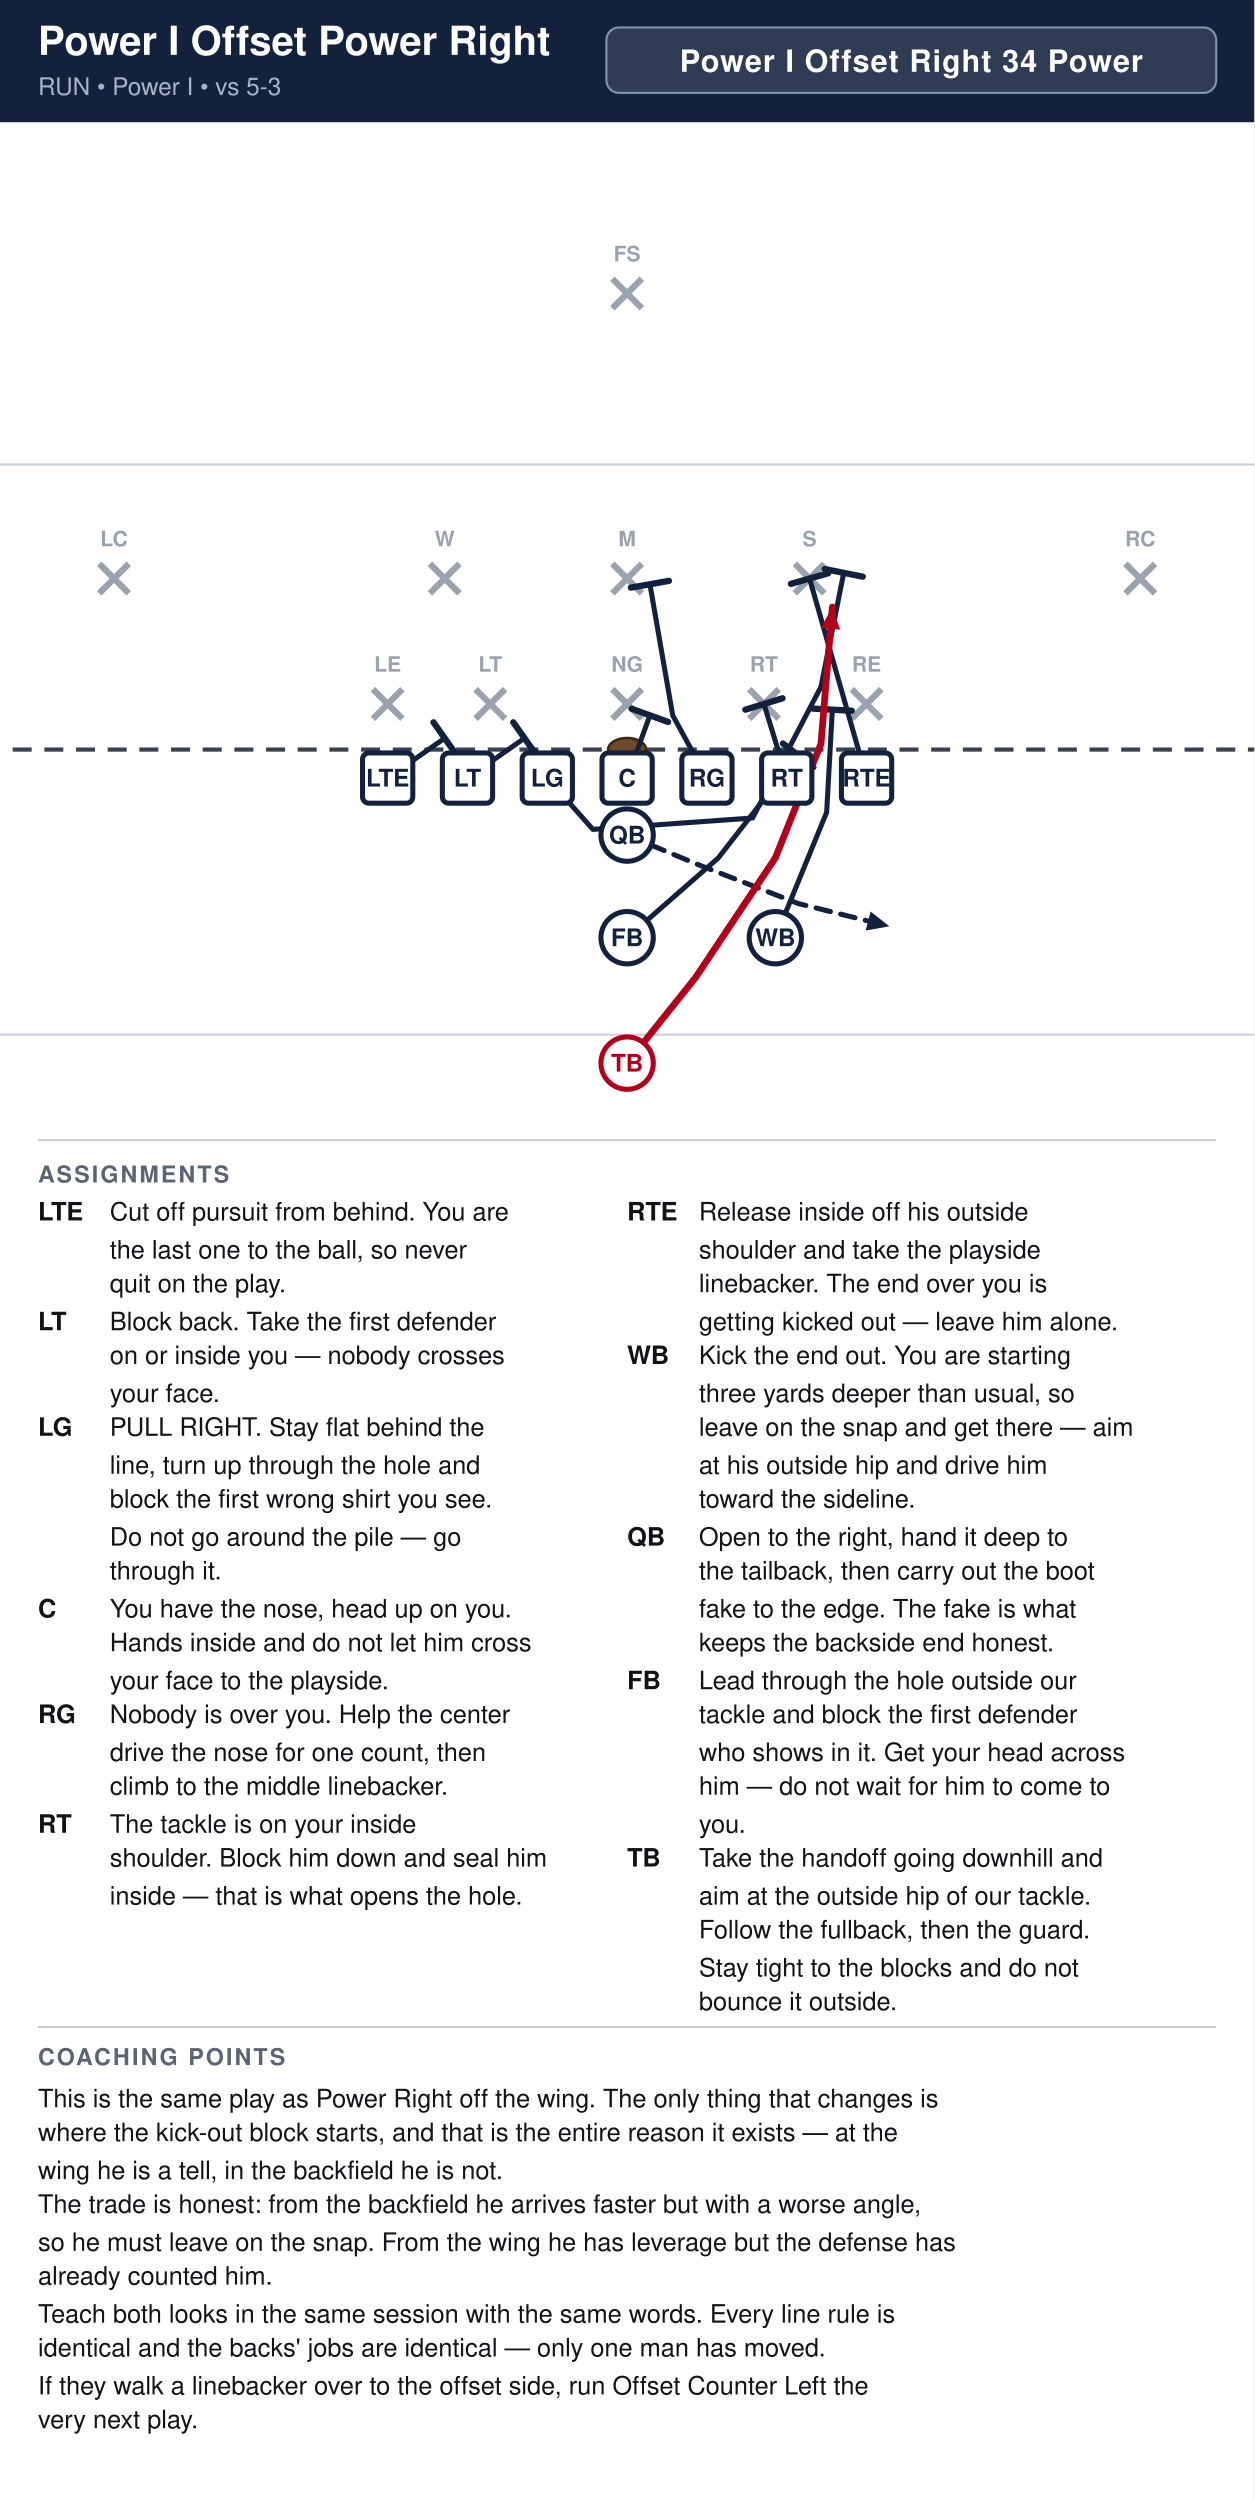
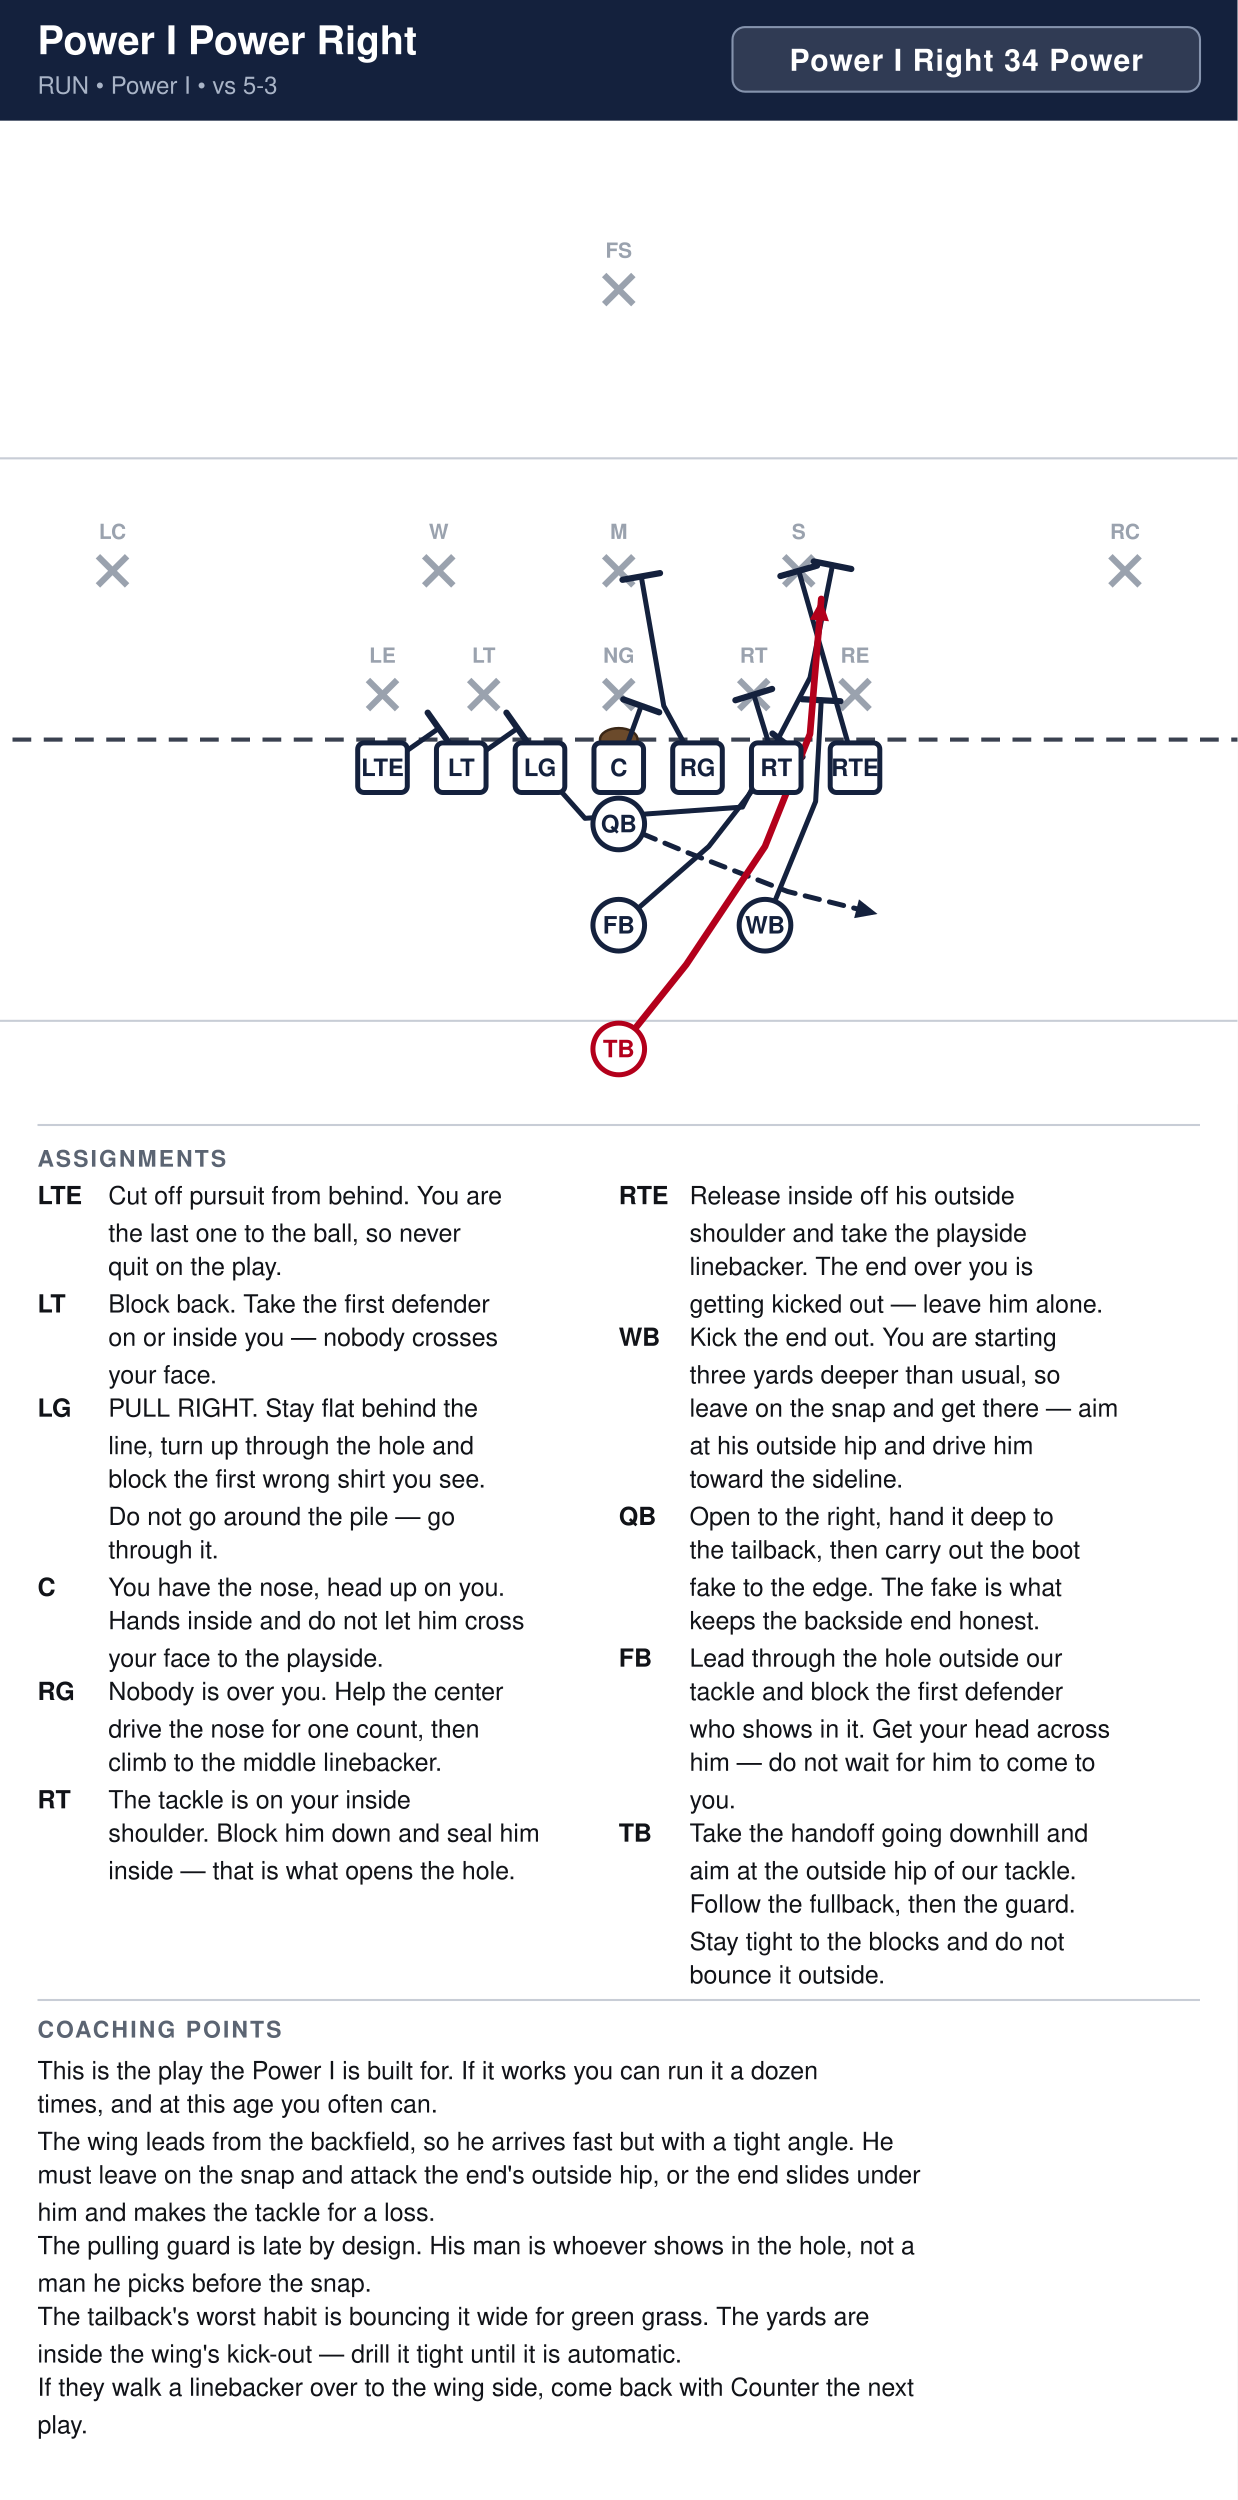
- <svg xmlns="http://www.w3.org/2000/svg" width="594" height="1184" viewBox="0 0 594 1184" font-family="Segoe UI, Helvetica, Arial, sans-serif">
+ <svg xmlns="http://www.w3.org/2000/svg" width="594" height="1200" viewBox="0 0 594 1200" font-family="Segoe UI, Helvetica, Arial, sans-serif">
  <rect width="100%" height="100%" fill="#ffffff" />
  <rect x="0" y="0" width="594" height="58" fill="#14213d" />
-   <text x="18" y="26" font-size="19" font-weight="700" fill="#ffffff">Power I Offset Power Right</text>
+   <text x="18" y="26" font-size="19" font-weight="700" fill="#ffffff">Power I Power Right</text>
  <text x="18" y="45" font-size="11.5" fill="#a9b4c7">RUN  •  Power I  •  vs 5-3</text>
-   <rect x="287.2" y="13" width="288.8" height="31" rx="6" fill="#ffffff" fill-opacity="0.12" stroke="#8593ad" stroke-width="1" />
-   <text x="431.6" y="34" text-anchor="middle" font-size="14.5" font-weight="700" fill="#ffffff" letter-spacing="0.5">Power I Offset Right 34 Power</text>
+   <rect x="351.6" y="13" width="224.4" height="31" rx="6" fill="#ffffff" fill-opacity="0.12" stroke="#8593ad" stroke-width="1" />
+   <text x="463.8" y="34" text-anchor="middle" font-size="14.5" font-weight="700" fill="#ffffff" letter-spacing="0.5">Power I Right 34 Power</text>
  <clipPath id="fieldclip">
    <rect x="0" y="58" width="594" height="472" />
  </clipPath>
  <g clip-path="url(#fieldclip)">
    <g transform="translate(-54.0,31.0)">
      <rect x="0" y="0" width="702" height="513" fill="#ffffff" />
      <line x1="0" y1="459.0" x2="702" y2="459.0" stroke="#c8cdd6" stroke-width="1" />
      <line x1="0" y1="189.0" x2="702" y2="189.0" stroke="#c8cdd6" stroke-width="1" />
      <line x1="0" y1="324.0" x2="702" y2="324.0" stroke="#3a4150" stroke-width="2" stroke-dasharray="9 6" />
      <ellipse cx="351.0" cy="324.0" rx="9" ry="5.5" fill="#6b4a2b" stroke="#3a2716" stroke-width="1.2" />
      <line x1="230.6" y1="295.4" x2="244.6" y2="309.4" stroke="#9aa2ae" stroke-width="3" />
      <line x1="244.6" y1="295.4" x2="230.6" y2="309.4" stroke="#9aa2ae" stroke-width="3" />
      <text x="237.6" y="287.1" text-anchor="middle" font-size="10" fill="#9aa2ae" font-weight="600">LE</text>
      <line x1="279.2" y1="295.4" x2="293.2" y2="309.4" stroke="#9aa2ae" stroke-width="3" />
      <line x1="293.2" y1="295.4" x2="279.2" y2="309.4" stroke="#9aa2ae" stroke-width="3" />
      <text x="286.2" y="287.1" text-anchor="middle" font-size="10" fill="#9aa2ae" font-weight="600">LT</text>
      <line x1="344.0" y1="295.4" x2="358.0" y2="309.4" stroke="#9aa2ae" stroke-width="3" />
      <line x1="358.0" y1="295.4" x2="344.0" y2="309.4" stroke="#9aa2ae" stroke-width="3" />
      <text x="351.0" y="287.1" text-anchor="middle" font-size="10" fill="#9aa2ae" font-weight="600">NG</text>
      <line x1="408.8" y1="295.4" x2="422.8" y2="309.4" stroke="#9aa2ae" stroke-width="3" />
      <line x1="422.8" y1="295.4" x2="408.8" y2="309.4" stroke="#9aa2ae" stroke-width="3" />
      <text x="415.8" y="287.1" text-anchor="middle" font-size="10" fill="#9aa2ae" font-weight="600">RT</text>
      <line x1="457.4" y1="295.4" x2="471.4" y2="309.4" stroke="#9aa2ae" stroke-width="3" />
      <line x1="471.4" y1="295.4" x2="457.4" y2="309.4" stroke="#9aa2ae" stroke-width="3" />
      <text x="464.4" y="287.1" text-anchor="middle" font-size="10" fill="#9aa2ae" font-weight="600">RE</text>
      <line x1="257.6" y1="236.0" x2="271.6" y2="250.0" stroke="#9aa2ae" stroke-width="3" />
      <line x1="271.6" y1="236.0" x2="257.6" y2="250.0" stroke="#9aa2ae" stroke-width="3" />
      <text x="264.6" y="227.7" text-anchor="middle" font-size="10" fill="#9aa2ae" font-weight="600">W</text>
      <line x1="344.0" y1="236.0" x2="358.0" y2="250.0" stroke="#9aa2ae" stroke-width="3" />
      <line x1="358.0" y1="236.0" x2="344.0" y2="250.0" stroke="#9aa2ae" stroke-width="3" />
      <text x="351.0" y="227.7" text-anchor="middle" font-size="10" fill="#9aa2ae" font-weight="600">M</text>
      <line x1="430.4" y1="236.0" x2="444.4" y2="250.0" stroke="#9aa2ae" stroke-width="3" />
      <line x1="444.4" y1="236.0" x2="430.4" y2="250.0" stroke="#9aa2ae" stroke-width="3" />
      <text x="437.4" y="227.7" text-anchor="middle" font-size="10" fill="#9aa2ae" font-weight="600">S</text>
      <line x1="101.0" y1="236.0" x2="115.0" y2="250.0" stroke="#9aa2ae" stroke-width="3" />
      <line x1="115.0" y1="236.0" x2="101.0" y2="250.0" stroke="#9aa2ae" stroke-width="3" />
      <text x="108.0" y="227.7" text-anchor="middle" font-size="10" fill="#9aa2ae" font-weight="600">LC</text>
      <line x1="587.0" y1="236.0" x2="601.0" y2="250.0" stroke="#9aa2ae" stroke-width="3" />
      <line x1="601.0" y1="236.0" x2="587.0" y2="250.0" stroke="#9aa2ae" stroke-width="3" />
      <text x="594.0" y="227.7" text-anchor="middle" font-size="10" fill="#9aa2ae" font-weight="600">RC</text>
      <line x1="344.0" y1="101.0" x2="358.0" y2="115.0" stroke="#9aa2ae" stroke-width="3" />
      <line x1="358.0" y1="101.0" x2="344.0" y2="115.0" stroke="#9aa2ae" stroke-width="3" />
      <text x="351.0" y="92.7" text-anchor="middle" font-size="10" fill="#9aa2ae" font-weight="600">FS</text>
      <path d="M237.6,337.5 L264.6,318.6" fill="none" stroke="#14213d" stroke-width="2.4" stroke-linecap="round" stroke-linejoin="round" />
      <line x1="259.3" y1="311.1" x2="269.9" y2="326.1" stroke="#14213d" stroke-width="3.0" stroke-linecap="round" />
      <path d="M275.4,337.5 L302.4,318.6" fill="none" stroke="#14213d" stroke-width="2.4" stroke-linecap="round" stroke-linejoin="round" />
      <line x1="297.1" y1="311.1" x2="307.7" y2="326.1" stroke="#14213d" stroke-width="3.0" stroke-linecap="round" />
      <path d="M313.2,337.5 L334.8,361.8 L410.4,356.4 L442.8,294.3 L453.6,240.3" fill="none" stroke="#14213d" stroke-width="2.4" stroke-linecap="round" stroke-linejoin="round" />
      <line x1="444.6" y1="238.5" x2="462.6" y2="242.1" stroke="#14213d" stroke-width="3.0" stroke-linecap="round" />
      <path d="M351.0,337.5 L361.8,307.8" fill="none" stroke="#14213d" stroke-width="2.4" stroke-linecap="round" stroke-linejoin="round" />
      <line x1="353.2" y1="304.7" x2="370.4" y2="310.9" stroke="#14213d" stroke-width="3.0" stroke-linecap="round" />
      <path d="M388.8,337.5 L372.6,307.8 L361.8,245.7" fill="none" stroke="#14213d" stroke-width="2.4" stroke-linecap="round" stroke-linejoin="round" />
      <line x1="352.8" y1="247.3" x2="370.8" y2="244.1" stroke="#14213d" stroke-width="3.0" stroke-linecap="round" />
      <path d="M426.6,337.5 L415.8,302.4" fill="none" stroke="#14213d" stroke-width="2.4" stroke-linecap="round" stroke-linejoin="round" />
      <line x1="407.0" y1="305.1" x2="424.6" y2="299.7" stroke="#14213d" stroke-width="3.0" stroke-linecap="round" />
      <path d="M464.4,337.5 L437.4,243.0" fill="none" stroke="#14213d" stroke-width="2.4" stroke-linecap="round" stroke-linejoin="round" />
      <line x1="428.6" y1="245.5" x2="446.2" y2="240.5" stroke="#14213d" stroke-width="3.0" stroke-linecap="round" />
      <path d="M421.2,413.1 L445.5,353.7 L448.2,305.1" fill="none" stroke="#14213d" stroke-width="2.4" stroke-linecap="round" stroke-linejoin="round" />
      <line x1="439.0" y1="304.6" x2="457.4" y2="305.6" stroke="#14213d" stroke-width="3.0" stroke-linecap="round" />
      <path d="M351.0,364.5 L383.4,378.0 L432.0,396.9 L475.2,407.7" fill="none" stroke="#14213d" stroke-width="2.4" stroke-linecap="round" stroke-linejoin="round" stroke-dasharray="7 5" />
      <polygon points="475.2,407.7 464.0,409.7 466.3,400.7" fill="#14213d" />
      <path d="M351.0,413.1 L394.2,375.3 L432.0,326.7" fill="none" stroke="#14213d" stroke-width="2.4" stroke-linecap="round" stroke-linejoin="round" />
      <line x1="424.8" y1="321.1" x2="439.2" y2="332.3" stroke="#14213d" stroke-width="3.0" stroke-linecap="round" />
      <path d="M351.0,472.5 L383.4,432.0 L421.2,375.3 L442.8,321.3 L448.2,256.5" fill="none" stroke="#b3001b" stroke-width="3.2" stroke-linecap="round" stroke-linejoin="round" />
      <polygon points="448.2,256.5 451.9,267.2 442.7,266.4" fill="#b3001b" />
      <rect x="225.7" y="325.6" width="23.8" height="23.8" rx="3" fill="#ffffff" stroke="#14213d" stroke-width="2.4" />
      <text x="237.6" y="341.5" text-anchor="middle" font-size="11.5" font-weight="700" fill="#14213d">LTE</text>
      <rect x="263.5" y="325.6" width="23.8" height="23.8" rx="3" fill="#ffffff" stroke="#14213d" stroke-width="2.4" />
      <text x="275.4" y="341.5" text-anchor="middle" font-size="11.5" font-weight="700" fill="#14213d">LT</text>
      <rect x="301.3" y="325.6" width="23.8" height="23.8" rx="3" fill="#ffffff" stroke="#14213d" stroke-width="2.4" />
      <text x="313.2" y="341.5" text-anchor="middle" font-size="11.5" font-weight="700" fill="#14213d">LG</text>
      <rect x="339.1" y="325.6" width="23.8" height="23.8" rx="3" fill="#ffffff" stroke="#14213d" stroke-width="2.4" />
      <text x="351.0" y="341.5" text-anchor="middle" font-size="11.5" font-weight="700" fill="#14213d">C</text>
      <rect x="376.9" y="325.6" width="23.8" height="23.8" rx="3" fill="#ffffff" stroke="#14213d" stroke-width="2.4" />
      <text x="388.8" y="341.5" text-anchor="middle" font-size="11.5" font-weight="700" fill="#14213d">RG</text>
      <rect x="414.7" y="325.6" width="23.8" height="23.8" rx="3" fill="#ffffff" stroke="#14213d" stroke-width="2.4" />
      <text x="426.6" y="341.5" text-anchor="middle" font-size="11.5" font-weight="700" fill="#14213d">RT</text>
      <rect x="452.5" y="325.6" width="23.8" height="23.8" rx="3" fill="#ffffff" stroke="#14213d" stroke-width="2.4" />
      <text x="464.4" y="341.5" text-anchor="middle" font-size="11.5" font-weight="700" fill="#14213d">RTE</text>
      <circle cx="421.2" cy="413.1" r="12.4" fill="#ffffff" stroke="#14213d" stroke-width="2.4" />
      <text x="421.2" y="417.1" text-anchor="middle" font-size="11.5" font-weight="700" fill="#14213d">WB</text>
      <circle cx="351.0" cy="364.5" r="12.4" fill="#ffffff" stroke="#14213d" stroke-width="2.4" />
      <text x="351.0" y="368.5" text-anchor="middle" font-size="11.5" font-weight="700" fill="#14213d">QB</text>
      <circle cx="351.0" cy="413.1" r="12.4" fill="#ffffff" stroke="#14213d" stroke-width="2.4" />
      <text x="351.0" y="417.1" text-anchor="middle" font-size="11.5" font-weight="700" fill="#14213d">FB</text>
      <circle cx="351.0" cy="472.5" r="12.4" fill="#ffffff" stroke="#b3001b" stroke-width="2.4" />
      <text x="351.0" y="476.5" text-anchor="middle" font-size="11.5" font-weight="700" fill="#b3001b">TB</text>
    </g>
  </g>
  <line x1="18" y1="540" x2="576" y2="540" stroke="#c8cdd6" stroke-width="1" />
  <text x="18" y="560" font-size="11" font-weight="700" fill="#5b6472" letter-spacing="1">ASSIGNMENTS</text>
  <text x="18" y="578" font-size="12" font-weight="700" fill="#111318">LTE</text>
  <text x="52" y="578" font-size="12" fill="#111318">Cut off pursuit from behind. You are</text>
  <text x="52" y="596" font-size="12" fill="#111318">the last one to the ball, so never</text>
  <text x="52" y="612" font-size="12" fill="#111318">quit on the play.</text>
  <text x="18" y="630" font-size="12" font-weight="700" fill="#111318">LT</text>
  <text x="52" y="630" font-size="12" fill="#111318">Block back. Take the first defender</text>
  <text x="52" y="646" font-size="12" fill="#111318">on or inside you — nobody crosses</text>
  <text x="52" y="664" font-size="12" fill="#111318">your face.</text>
  <text x="18" y="680" font-size="12" font-weight="700" fill="#111318">LG</text>
  <text x="52" y="680" font-size="12" fill="#111318">PULL RIGHT. Stay flat behind the</text>
  <text x="52" y="698" font-size="12" fill="#111318">line, turn up through the hole and</text>
  <text x="52" y="714" font-size="12" fill="#111318">block the first wrong shirt you see.</text>
  <text x="52" y="732" font-size="12" fill="#111318">Do not go around the pile — go</text>
  <text x="52" y="748" font-size="12" fill="#111318">through it.</text>
  <text x="18" y="766" font-size="12" font-weight="700" fill="#111318">C</text>
  <text x="52" y="766" font-size="12" fill="#111318">You have the nose, head up on you.</text>
  <text x="52" y="782" font-size="12" fill="#111318">Hands inside and do not let him cross</text>
  <text x="52" y="800" font-size="12" fill="#111318">your face to the playside.</text>
  <text x="18" y="816" font-size="12" font-weight="700" fill="#111318">RG</text>
  <text x="52" y="816" font-size="12" fill="#111318">Nobody is over you. Help the center</text>
  <text x="52" y="834" font-size="12" fill="#111318">drive the nose for one count, then</text>
  <text x="52" y="850" font-size="12" fill="#111318">climb to the middle linebacker.</text>
  <text x="18" y="868" font-size="12" font-weight="700" fill="#111318">RT</text>
  <text x="52" y="868" font-size="12" fill="#111318">The tackle is on your inside</text>
  <text x="52" y="884" font-size="12" fill="#111318">shoulder. Block him down and seal him</text>
  <text x="52" y="902" font-size="12" fill="#111318">inside — that is what opens the hole.</text>
  <text x="297" y="578" font-size="12" font-weight="700" fill="#111318">RTE</text>
  <text x="331" y="578" font-size="12" fill="#111318">Release inside off his outside</text>
  <text x="331" y="596" font-size="12" fill="#111318">shoulder and take the playside</text>
  <text x="331" y="612" font-size="12" fill="#111318">linebacker. The end over you is</text>
  <text x="331" y="630" font-size="12" fill="#111318">getting kicked out — leave him alone.</text>
  <text x="297" y="646" font-size="12" font-weight="700" fill="#111318">WB</text>
  <text x="331" y="646" font-size="12" fill="#111318">Kick the end out. You are starting</text>
  <text x="331" y="664" font-size="12" fill="#111318">three yards deeper than usual, so</text>
  <text x="331" y="680" font-size="12" fill="#111318">leave on the snap and get there — aim</text>
  <text x="331" y="698" font-size="12" fill="#111318">at his outside hip and drive him</text>
  <text x="331" y="714" font-size="12" fill="#111318">toward the sideline.</text>
  <text x="297" y="732" font-size="12" font-weight="700" fill="#111318">QB</text>
  <text x="331" y="732" font-size="12" fill="#111318">Open to the right, hand it deep to</text>
  <text x="331" y="748" font-size="12" fill="#111318">the tailback, then carry out the boot</text>
  <text x="331" y="766" font-size="12" fill="#111318">fake to the edge. The fake is what</text>
  <text x="331" y="782" font-size="12" fill="#111318">keeps the backside end honest.</text>
  <text x="297" y="800" font-size="12" font-weight="700" fill="#111318">FB</text>
  <text x="331" y="800" font-size="12" fill="#111318">Lead through the hole outside our</text>
  <text x="331" y="816" font-size="12" fill="#111318">tackle and block the first defender</text>
  <text x="331" y="834" font-size="12" fill="#111318">who shows in it. Get your head across</text>
  <text x="331" y="850" font-size="12" fill="#111318">him — do not wait for him to come to</text>
  <text x="331" y="868" font-size="12" fill="#111318">you.</text>
  <text x="297" y="884" font-size="12" font-weight="700" fill="#111318">TB</text>
  <text x="331" y="884" font-size="12" fill="#111318">Take the handoff going downhill and</text>
  <text x="331" y="902" font-size="12" fill="#111318">aim at the outside hip of our tackle.</text>
  <text x="331" y="918" font-size="12" fill="#111318">Follow the fullback, then the guard.</text>
  <text x="331" y="936" font-size="12" fill="#111318">Stay tight to the blocks and do not</text>
  <text x="331" y="952" font-size="12" fill="#111318">bounce it outside.</text>
  <line x1="18" y1="960" x2="576" y2="960" stroke="#c8cdd6" stroke-width="1" />
  <text x="18" y="978" font-size="11" font-weight="700" fill="#5b6472" letter-spacing="1">COACHING POINTS</text>
-   <text x="18" y="998" font-size="12" fill="#111318">This is the same play as Power Right off the wing. The only thing that changes is</text>
-   <text x="18" y="1014" font-size="12" fill="#111318">where the kick-out block starts, and that is the entire reason it exists — at the</text>
-   <text x="18" y="1032" font-size="12" fill="#111318">wing he is a tell, in the backfield he is not.</text>
-   <text x="18" y="1048" font-size="12" fill="#111318">The trade is honest: from the backfield he arrives faster but with a worse angle,</text>
-   <text x="18" y="1066" font-size="12" fill="#111318">so he must leave on the snap. From the wing he has leverage but the defense has</text>
-   <text x="18" y="1082" font-size="12" fill="#111318">already counted him.</text>
-   <text x="18" y="1100" font-size="12" fill="#111318">Teach both looks in the same session with the same words. Every line rule is</text>
-   <text x="18" y="1116" font-size="12" fill="#111318">identical and the backs' jobs are identical — only one man has moved.</text>
-   <text x="18" y="1134" font-size="12" fill="#111318">If they walk a linebacker over to the offset side, run Offset Counter Left the</text>
-   <text x="18" y="1150" font-size="12" fill="#111318">very next play.</text>
+   <text x="18" y="998" font-size="12" fill="#111318">This is the play the Power I is built for. If it works you can run it a dozen</text>
+   <text x="18" y="1014" font-size="12" fill="#111318">times, and at this age you often can.</text>
+   <text x="18" y="1032" font-size="12" fill="#111318">The wing leads from the backfield, so he arrives fast but with a tight angle. He</text>
+   <text x="18" y="1048" font-size="12" fill="#111318">must leave on the snap and attack the end's outside hip, or the end slides under</text>
+   <text x="18" y="1066" font-size="12" fill="#111318">him and makes the tackle for a loss.</text>
+   <text x="18" y="1082" font-size="12" fill="#111318">The pulling guard is late by design. His man is whoever shows in the hole, not a</text>
+   <text x="18" y="1100" font-size="12" fill="#111318">man he picks before the snap.</text>
+   <text x="18" y="1116" font-size="12" fill="#111318">The tailback's worst habit is bouncing it wide for green grass. The yards are</text>
+   <text x="18" y="1134" font-size="12" fill="#111318">inside the wing's kick-out — drill it tight until it is automatic.</text>
+   <text x="18" y="1150" font-size="12" fill="#111318">If they walk a linebacker over to the wing side, come back with Counter the next</text>
+   <text x="18" y="1168" font-size="12" fill="#111318">play.</text>
</svg>
